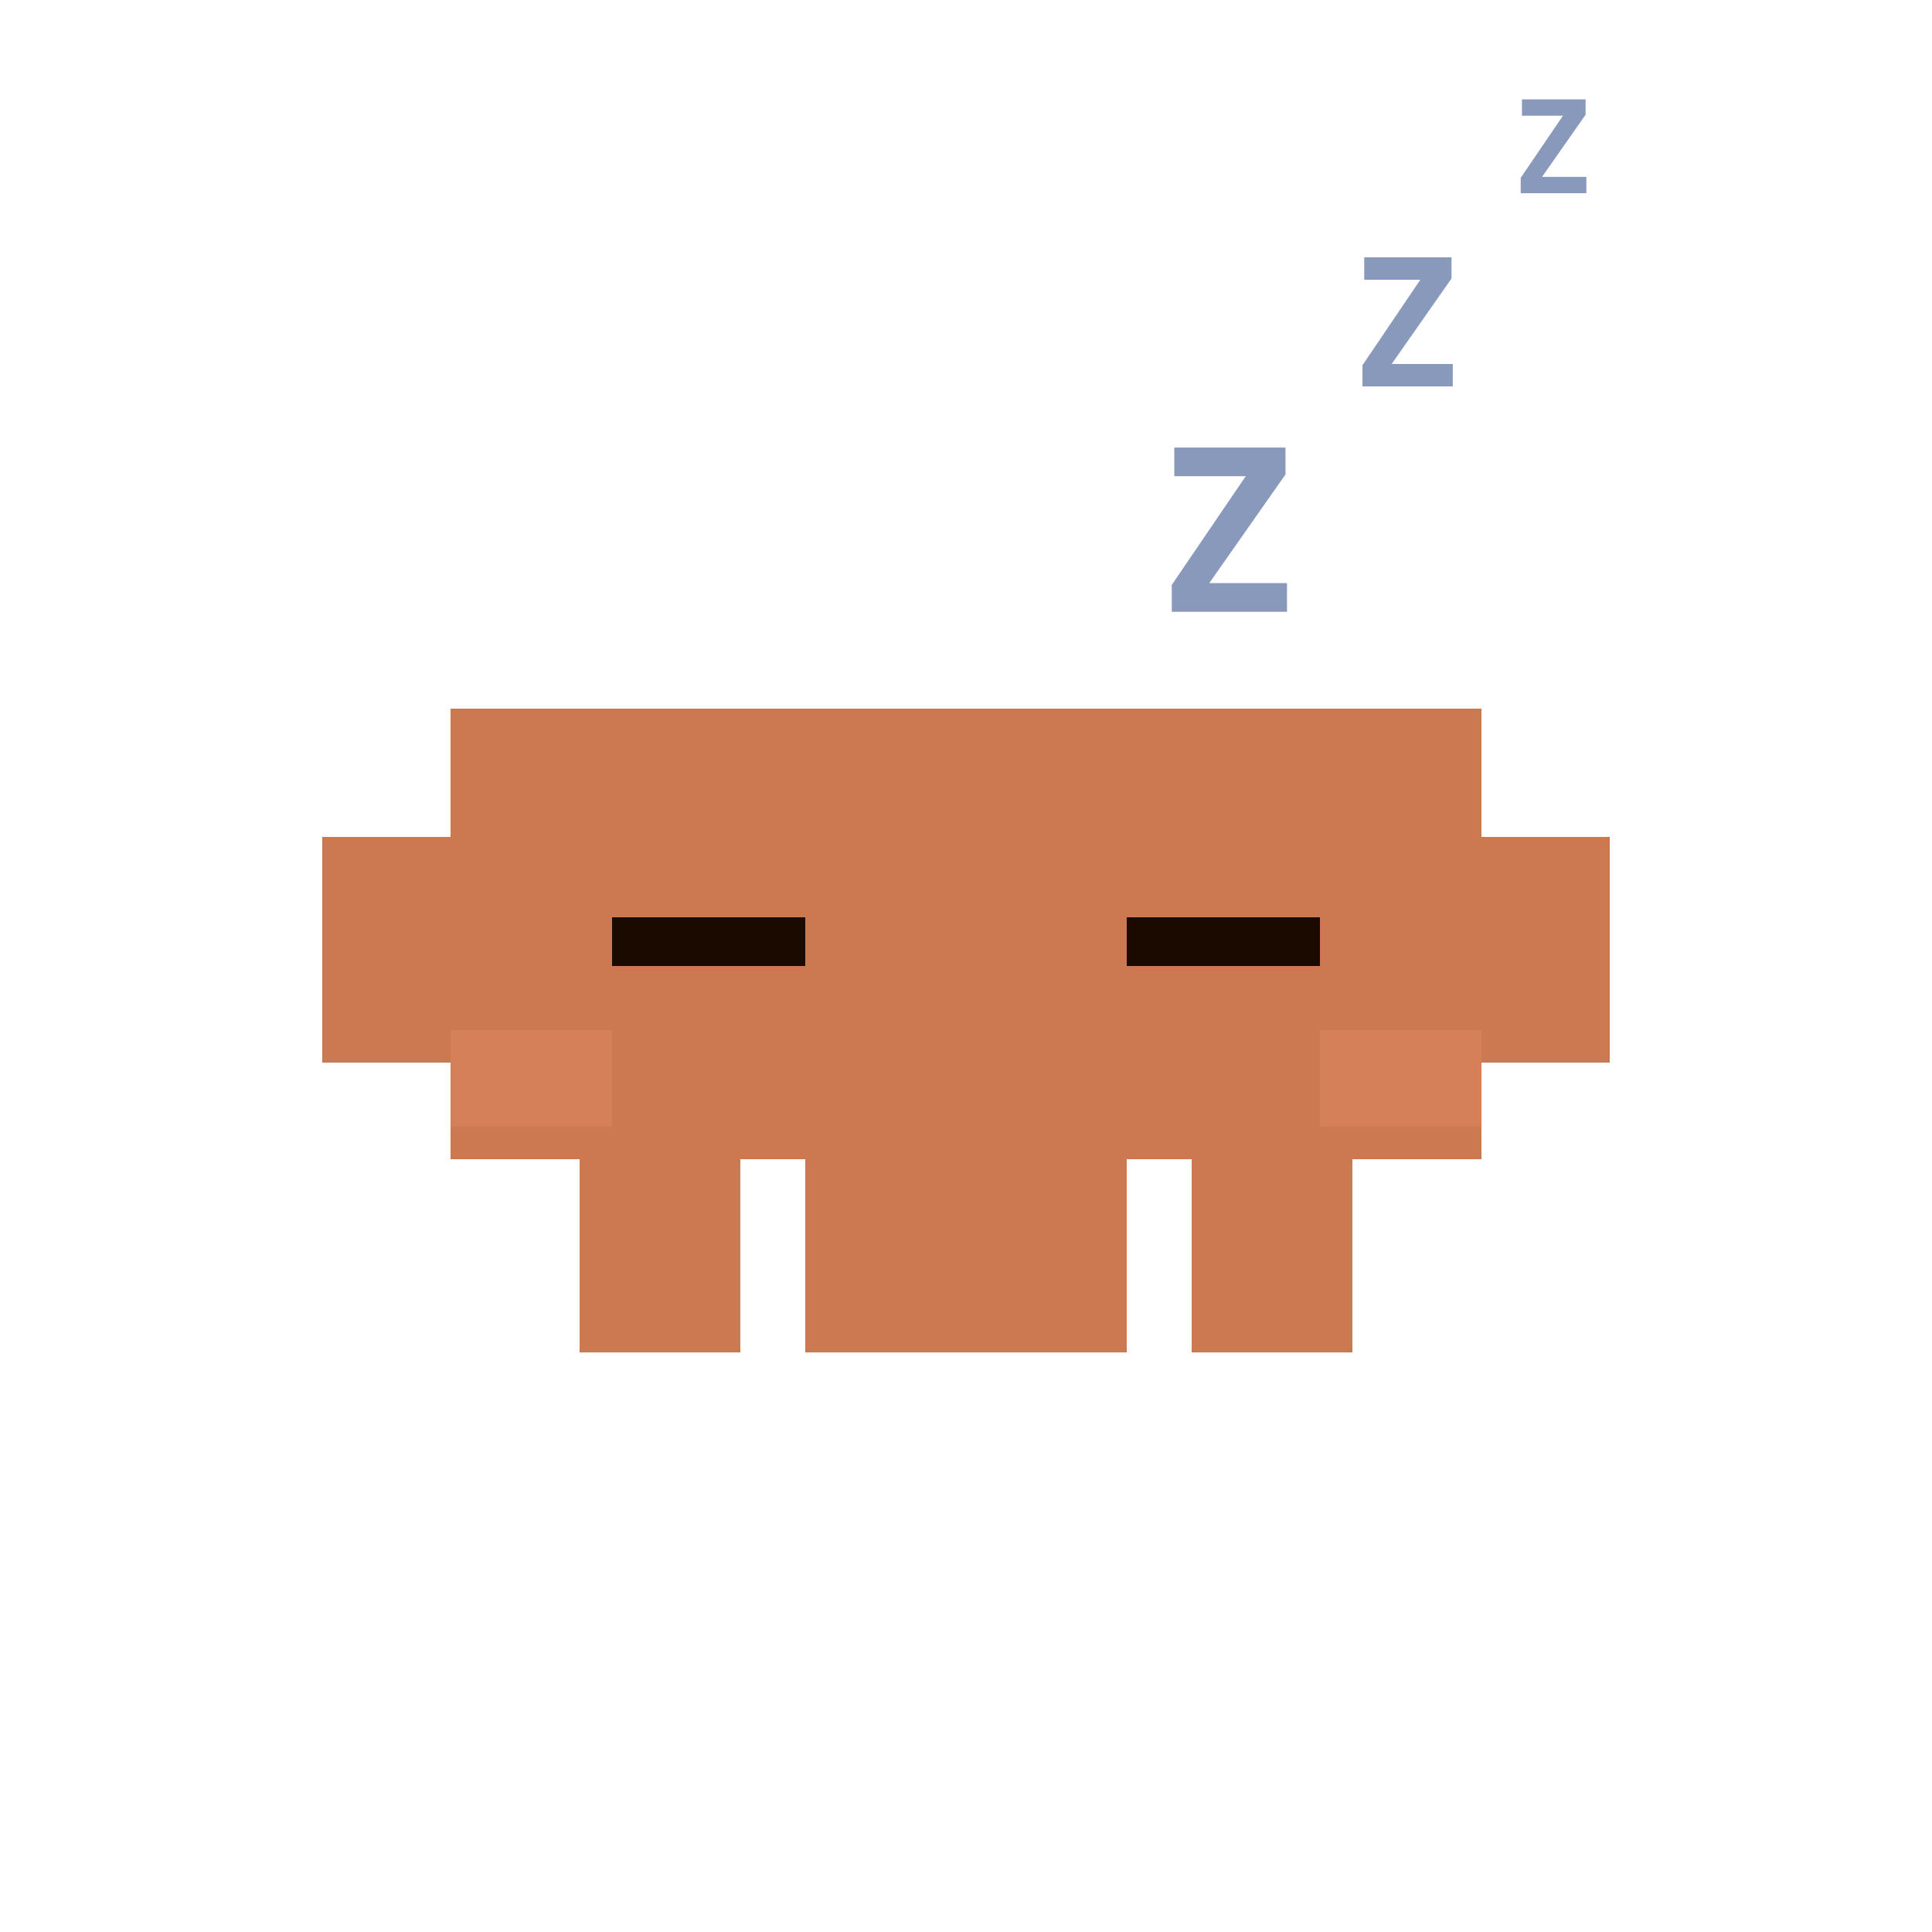
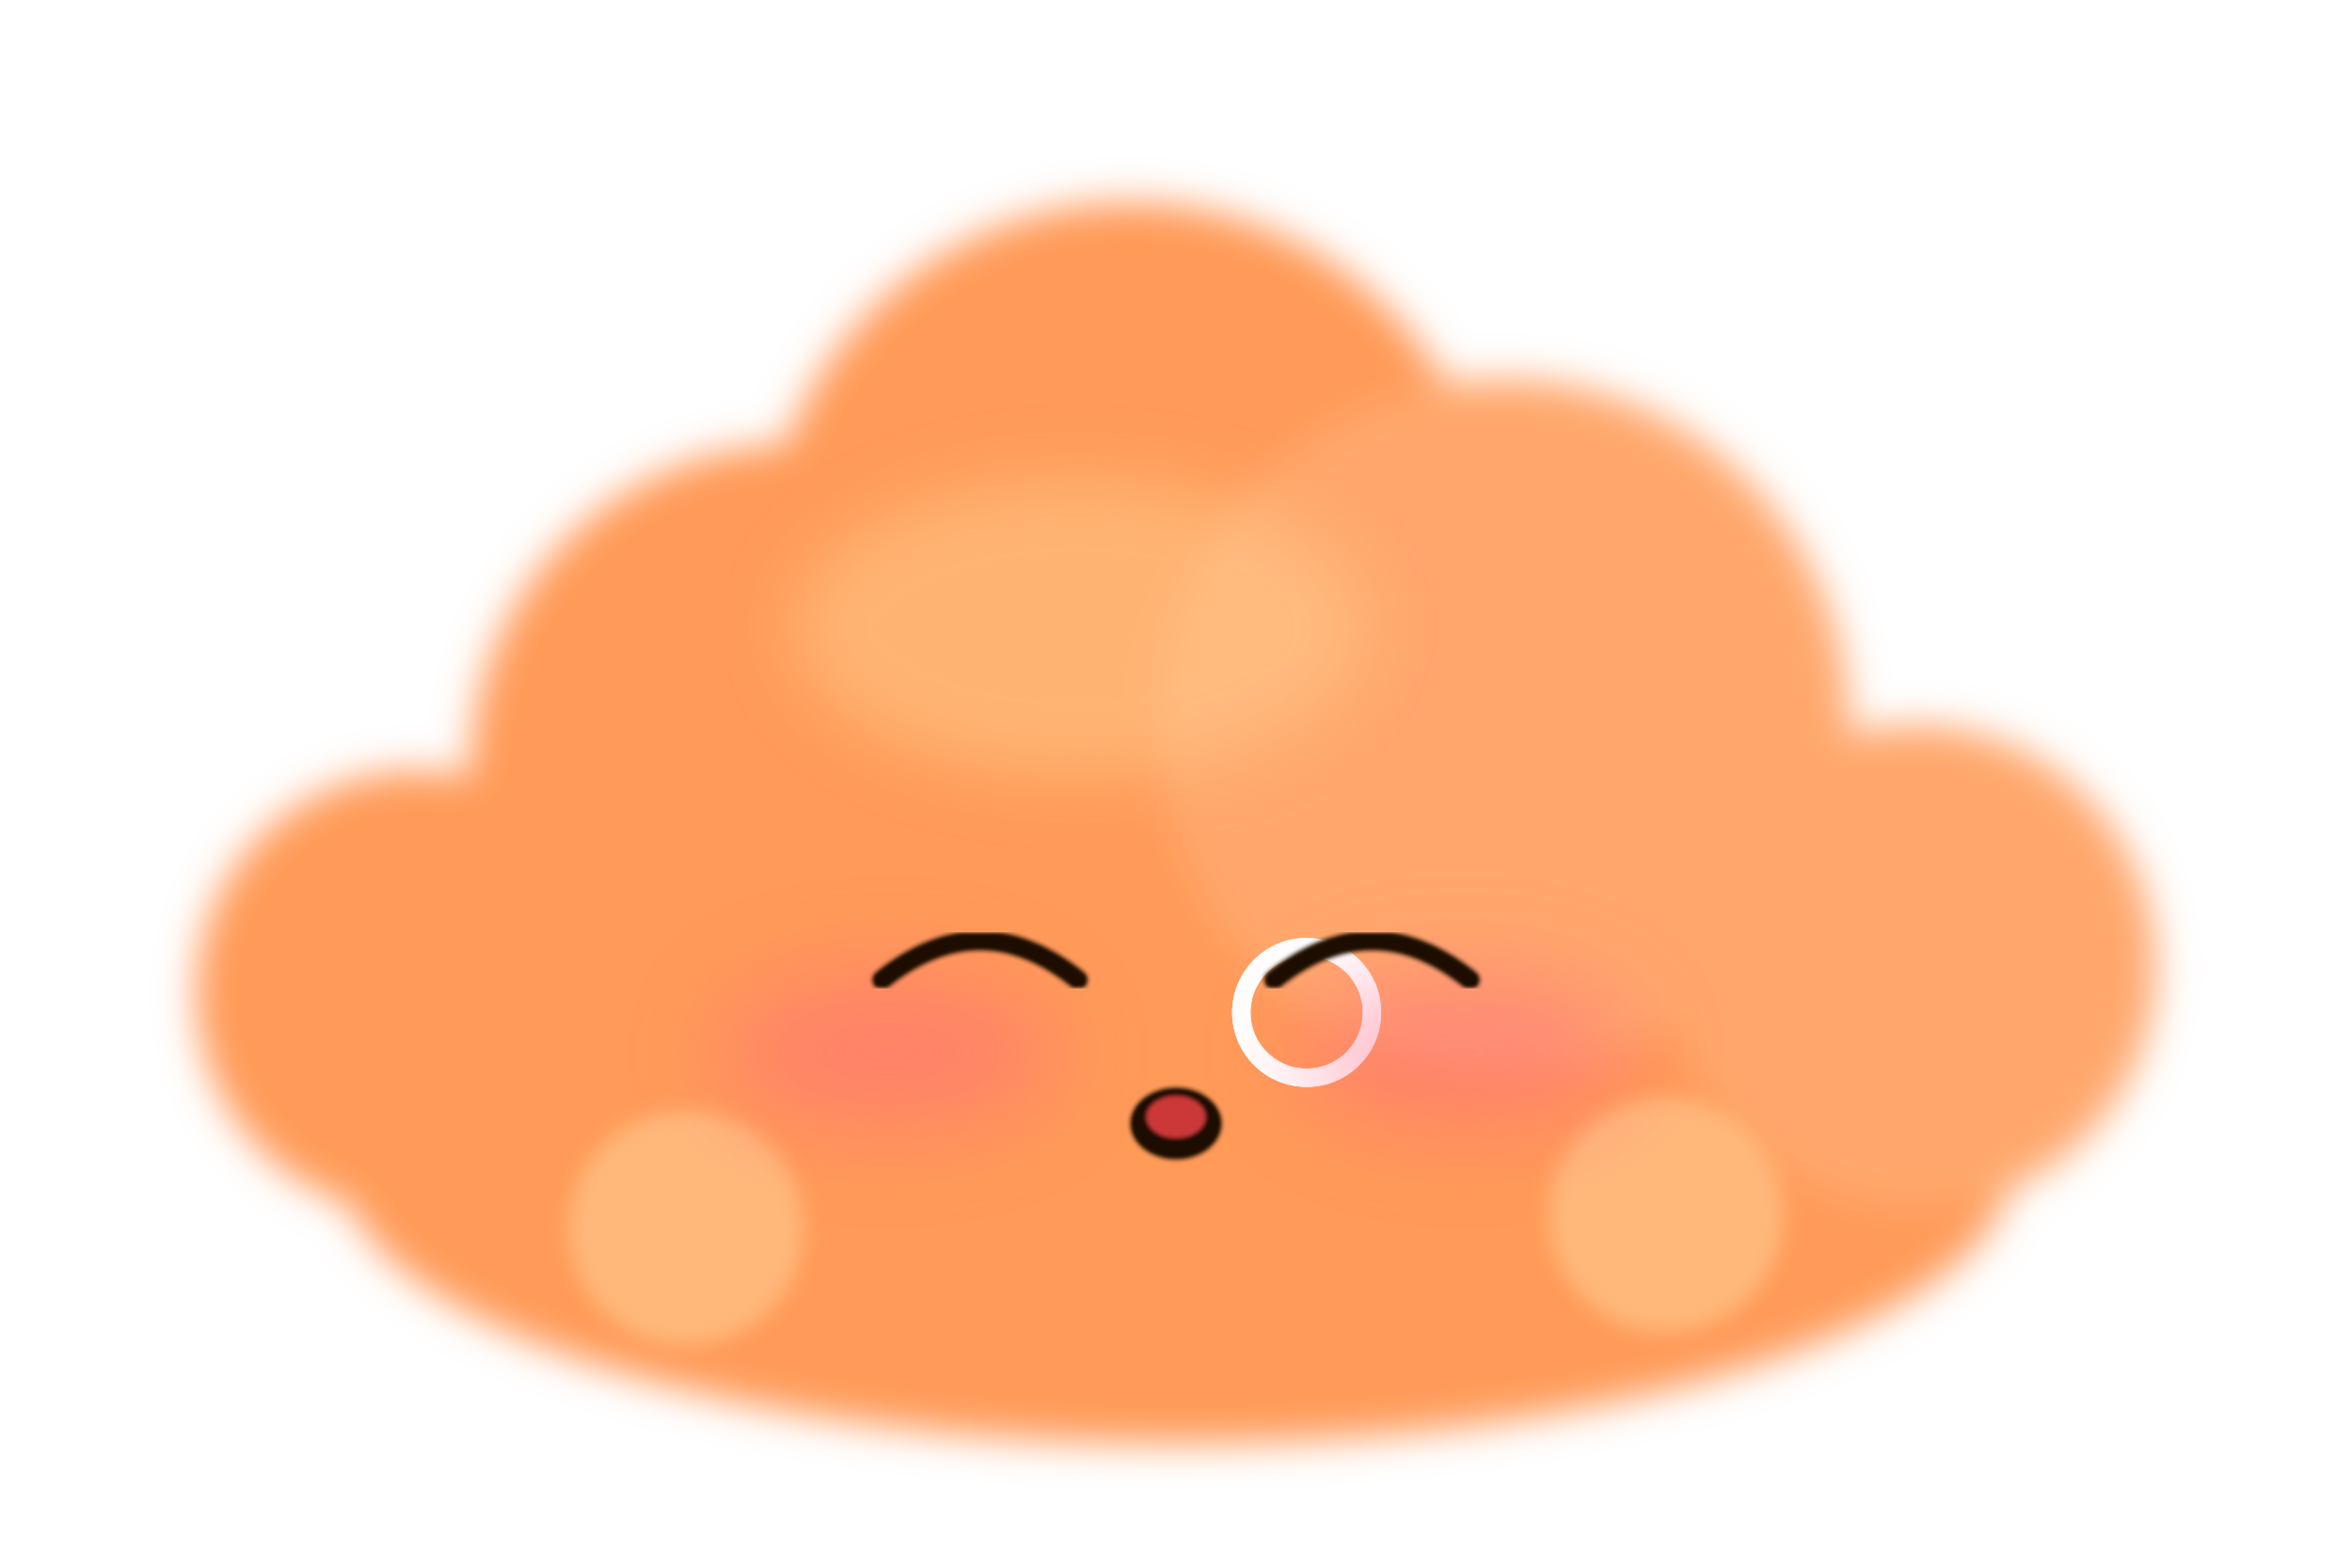
- <svg xmlns="http://www.w3.org/2000/svg" viewBox="0 0 120 120" width="120" height="120" shape-rendering="crispEdges">
-   <g id="root">
-     <rect x="28" y="44" width="64" height="28" fill="#CC7850" />
-     <rect x="20" y="52" width="8" height="14" fill="#CC7850" />
-     <rect x="92" y="52" width="8" height="14" fill="#CC7850" />
-     <rect x="38" y="57" width="12" height="3" fill="#1A0A00" />
-     <rect x="70" y="57" width="12" height="3" fill="#1A0A00" />
-     <rect x="28" y="64" width="10" height="6" fill="#E8906A" opacity="0.35" />
-     <rect x="82" y="64" width="10" height="6" fill="#E8906A" opacity="0.35" />
-     <rect x="36" y="72" width="10" height="12" fill="#CC7850" />
-     <rect x="50" y="72" width="10" height="12" fill="#CC7850" />
-     <rect x="60" y="72" width="10" height="12" fill="#CC7850" />
-     <rect x="74" y="72" width="10" height="12" fill="#CC7850" />
-     <text x="72" y="38" font-size="14" fill="#8899BB" font-weight="bold" font-family="monospace">Z
-       <animateTransform attributeName="transform" type="translate" values="0,0;0,-16" dur="2s" repeatCount="indefinite" />
-       <animate attributeName="opacity" values="1;0" dur="2s" repeatCount="indefinite" />
-     </text>
-     <text x="84" y="24" font-size="11" fill="#8899BB" font-weight="bold" font-family="monospace">Z
-       <animateTransform attributeName="transform" type="translate" values="0,0;0,-16" dur="2s" begin="0.67s" repeatCount="indefinite" />
-       <animate attributeName="opacity" values="1;0" dur="2s" begin="0.67s" repeatCount="indefinite" />
-     </text>
-     <text x="94" y="12" font-size="8" fill="#8899BB" font-weight="bold" font-family="monospace">Z
-       <animateTransform attributeName="transform" type="translate" values="0,0;0,-16" dur="2s" begin="1.33s" repeatCount="indefinite" />
-       <animate attributeName="opacity" values="1;0" dur="2s" begin="1.33s" repeatCount="indefinite" />
-     </text>
+ <svg xmlns="http://www.w3.org/2000/svg" width="360" height="240" viewBox="0 0 360 240" aria-label="Sleeping">
+   <defs>
+     <filter id="fC" x="-15%" y="-15%" width="130%" height="130%">
+       <feGaussianBlur stdDeviation="3" />
+     </filter>
+     <filter id="fG" x="-60%" y="-60%" width="220%" height="220%">
+       <feGaussianBlur stdDeviation="5" />
+     </filter>
+     <filter id="fB" x="-100%" y="-100%" width="300%" height="300%">
+       <feGaussianBlur stdDeviation="7" />
+     </filter>
+     <filter id="fF" x="-20%" y="-20%" width="140%" height="140%">
+       <feGaussianBlur stdDeviation="0.3" />
+     </filter>
+     <filter id="fH" x="-30%" y="-30%" width="160%" height="160%">
+       <feGaussianBlur stdDeviation="1.5" />
+     </filter>
+   </defs>
+   <style>
+     /* gentle slow sway */
+     .cloud{animation:sway 6s ease-in-out infinite}
+     @keyframes sway{0%,100%{transform:rotate(0deg)}50%{transform:rotate(1.5deg)}}
+ 
+     /* bubbles: translateY only (no scale), white stroke for contrast */
+     .bub  { animation: bubble 2.8s ease-out infinite; }
+     .bub2 { animation: bubble 2.8s ease-out infinite 0.93s; }
+     .bub3 { animation: bubble 2.8s ease-out infinite 1.86s; }
+ 
+     @keyframes bubble {
+       0%   { transform: translateY(0px);   opacity: 0; }
+       8%   { opacity: 0.85; }
+       75%  { opacity: 0.35; }
+       100% { transform: translateY(-70px); opacity: 0; }
+     }
+   </style>
+   <g class="cloud">
+     <g filter="url(#fC)">
+       <ellipse cx="180" cy="178" rx="128" ry="43" fill="#FF9A59" />
+       <circle cx="64" cy="152" r="34" fill="#FF9A59" />
+       <circle cx="122" cy="118" r="50" fill="#FF9A59" />
+       <circle cx="173" cy="87" r="56" fill="#FF9A59" />
+       <circle cx="230" cy="111" r="53" fill="#FFA76C" />
+       <circle cx="293" cy="148" r="37" fill="#FFA76C" />
+     </g>
+     <g filter="url(#fG)">
+       <ellipse cx="165" cy="96" rx="44" ry="23" fill="#FFCF90" opacity="0.48" />
+     </g>
+     <circle class="bub" cx="200" cy="155" r="10" fill="none" stroke="rgba(255,255,255,0.88)" stroke-width="2.8" />
+     <circle class="bub2" cx="200" cy="155" r="10" fill="none" stroke="rgba(255,255,255,0.88)" stroke-width="2.8" />
+     <circle class="bub3" cx="200" cy="155" r="10" fill="none" stroke="rgba(255,255,255,0.88)" stroke-width="2.8" />
+     <g filter="url(#fH)">
+       <circle cx="105" cy="188" r="18" fill="#FFB87A" />
+     </g>
+     <g filter="url(#fH)">
+       <circle cx="255" cy="186" r="18" fill="#FFB87A" />
+     </g>
+     <ellipse cx="136" cy="161" rx="26" ry="12" fill="#FF6080" opacity="0.42" filter="url(#fB)" />
+     <ellipse cx="224" cy="161" rx="26" ry="12" fill="#FF6080" opacity="0.42" filter="url(#fB)" />
+     <g filter="url(#fF)">
+       <path d="M135 150 Q150 138 165 150" stroke="#1E0A00" stroke-width="3" fill="none" stroke-linecap="round" />
+       <path d="M195 150 Q210 138 225 150" stroke="#1E0A00" stroke-width="3" fill="none" stroke-linecap="round" />
+     </g>
+     <g filter="url(#fF)">
+       <ellipse cx="180" cy="172" rx="7" ry="5.5" fill="#1E0A00" />
+       <ellipse cx="180" cy="171" rx="4.5" ry="3.2" fill="#CC3838" />
+     </g>
  </g>
</svg>
